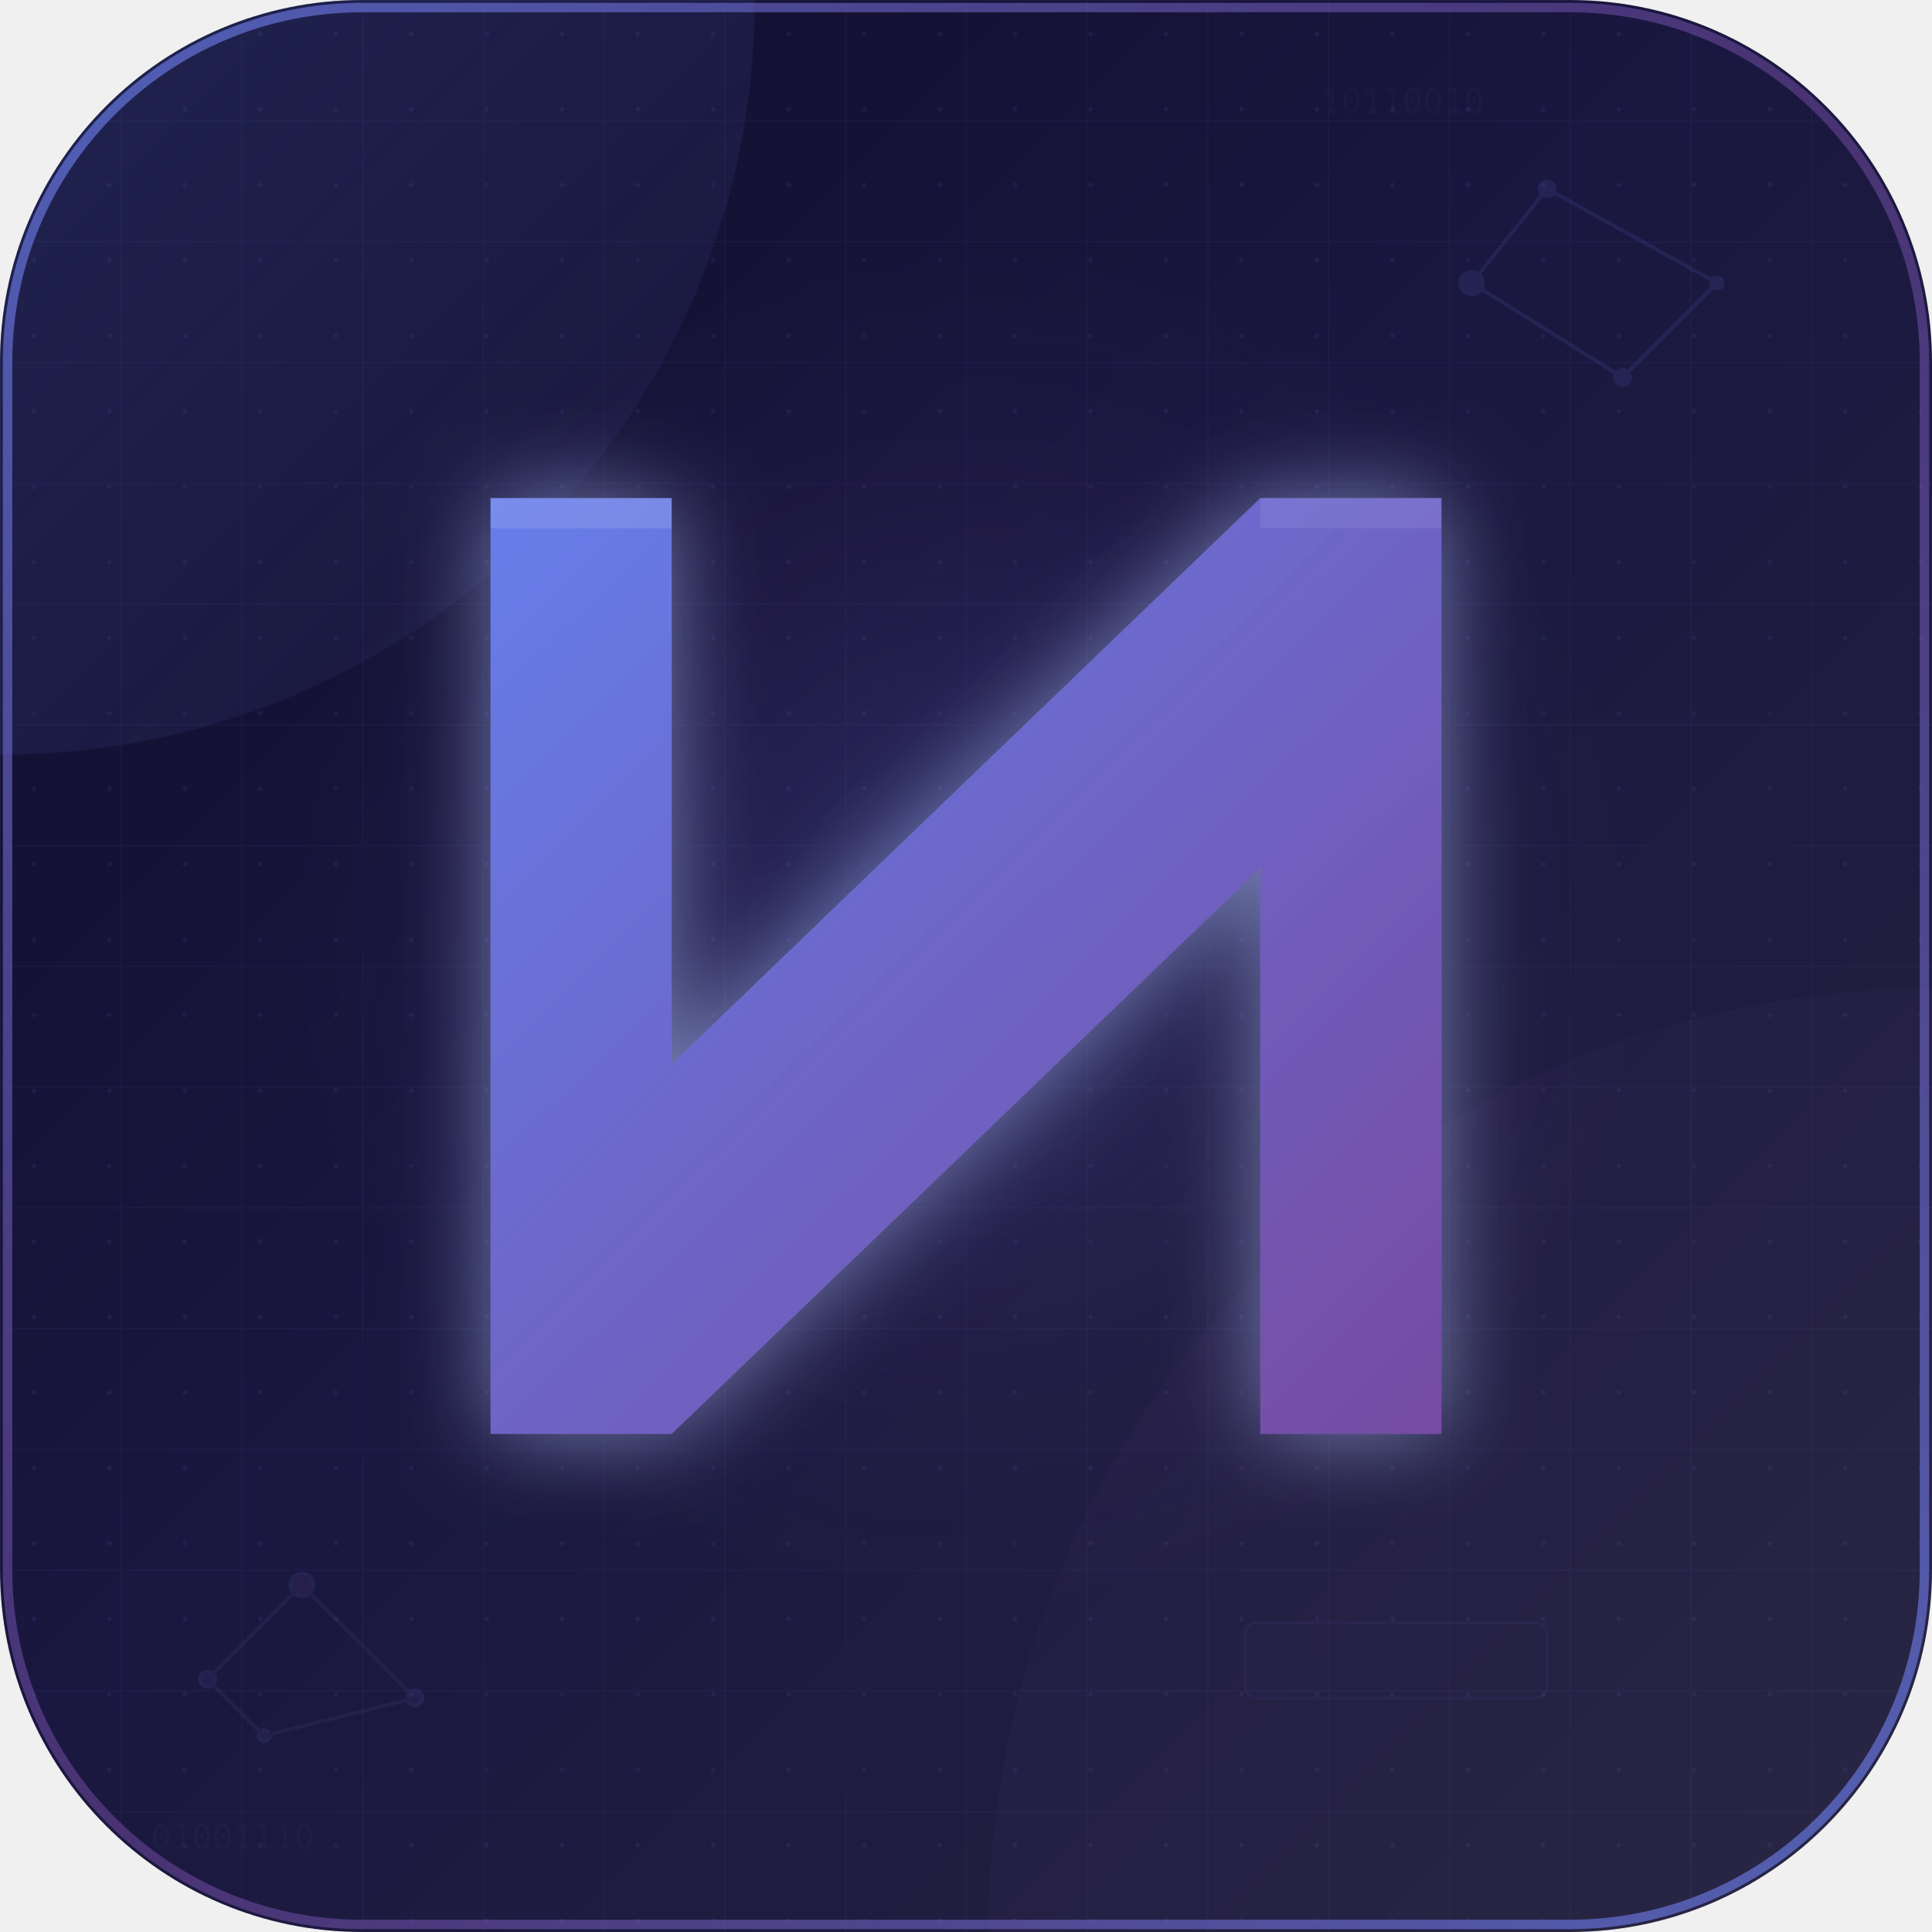
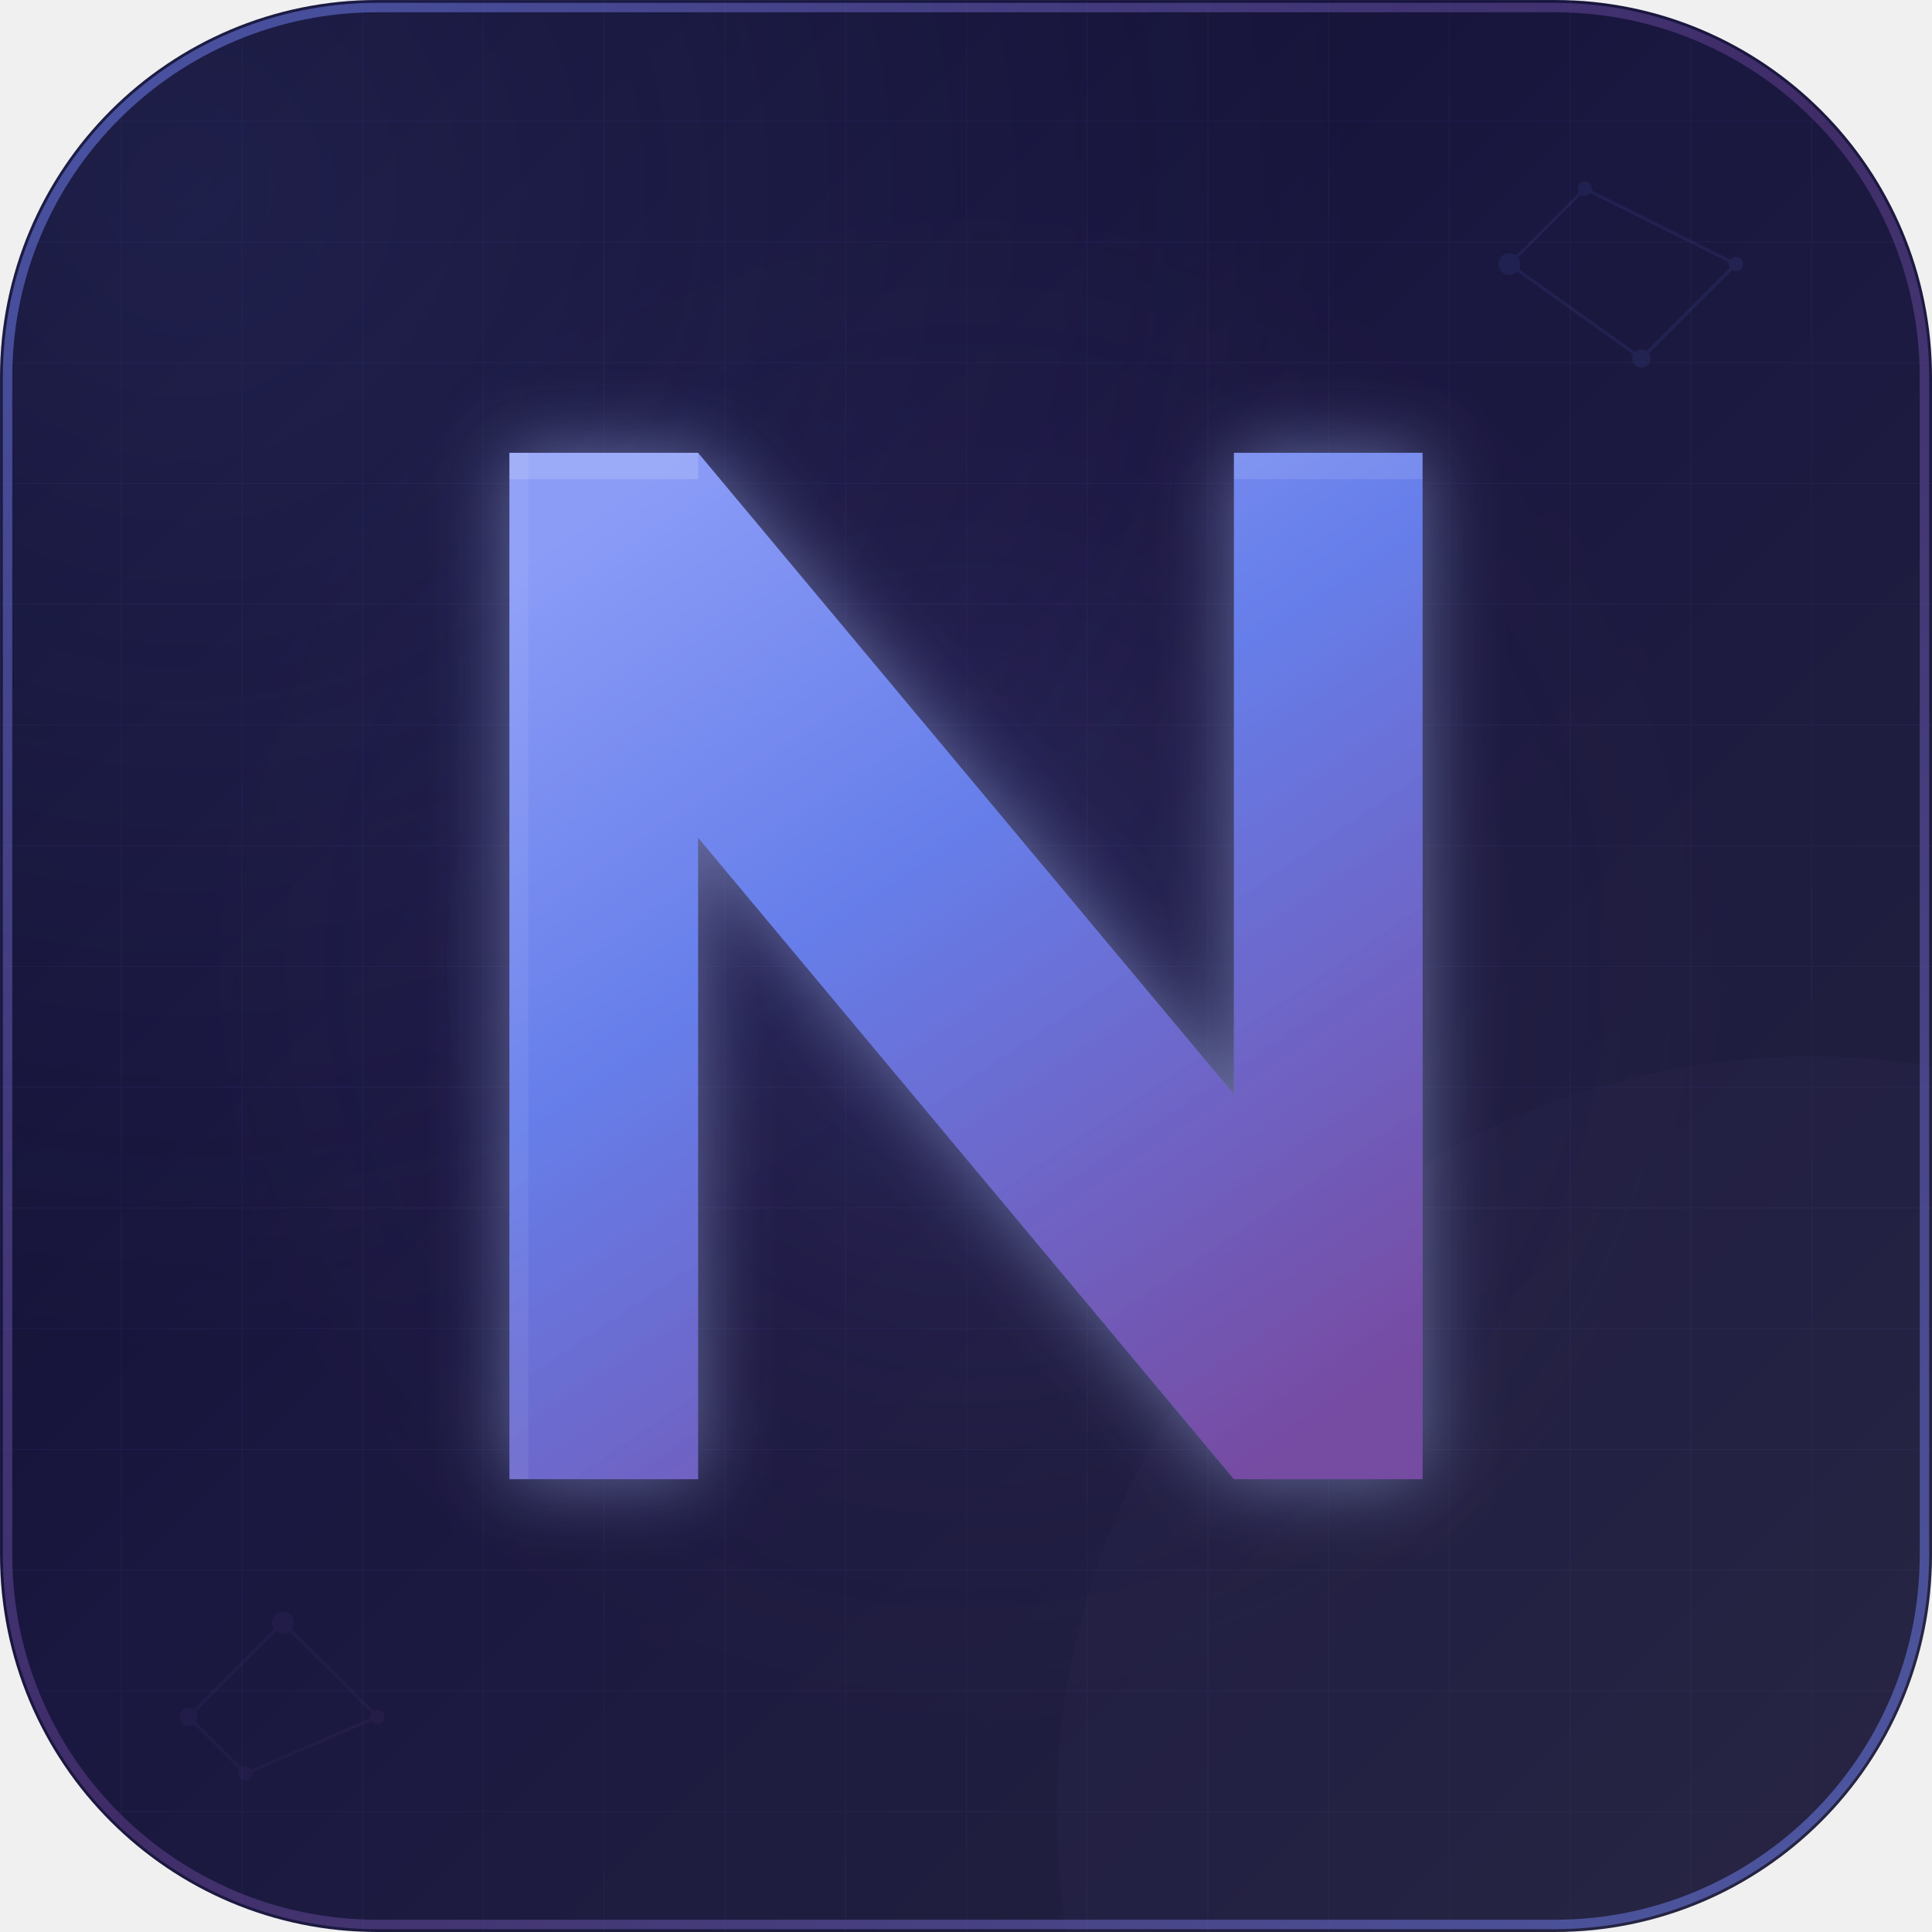
<svg xmlns="http://www.w3.org/2000/svg" viewBox="0 0 512 512" fill="none">
  <defs>
    <linearGradient id="bgGrad" x1="0%" y1="0%" x2="100%" y2="100%">
      <stop offset="0%" stop-color="#0f0c29" />
      <stop offset="45%" stop-color="#1a1740" />
      <stop offset="100%" stop-color="#24243e" />
    </linearGradient>
-     <linearGradient id="letterGrad" x1="0%" y1="0%" x2="100%" y2="100%">
-       <stop offset="0%" stop-color="#667eea" />
+     <linearGradient id="letterGrad" x1="20%" y1="0%" x2="80%" y2="100%">
+       <stop offset="0%" stop-color="#8b9cf7" />
+       <stop offset="40%" stop-color="#667eea" />
      <stop offset="100%" stop-color="#764ba2" />
    </linearGradient>
    <linearGradient id="borderGrad" x1="0%" y1="0%" x2="100%" y2="100%">
-       <stop offset="0%" stop-color="#667eea" stop-opacity="0.7" />
-       <stop offset="50%" stop-color="#764ba2" stop-opacity="0.5" />
-       <stop offset="100%" stop-color="#667eea" stop-opacity="0.7" />
+       <stop offset="0%" stop-color="#667eea" stop-opacity="0.6" />
+       <stop offset="50%" stop-color="#764ba2" stop-opacity="0.4" />
+       <stop offset="100%" stop-color="#667eea" stop-opacity="0.6" />
    </linearGradient>
-     <linearGradient id="cornerGrad" x1="0%" y1="0%" x2="100%" y2="100%">
-       <stop offset="0%" stop-color="#667eea" stop-opacity="0.4" />
+     <radialGradient id="cornerGlow" cx="10%" cy="10%" r="60%">
+       <stop offset="0%" stop-color="#667eea" stop-opacity="0.15" />
      <stop offset="100%" stop-color="#667eea" stop-opacity="0" />
-     </linearGradient>
-     <radialGradient id="glowCenter" cx="50%" cy="48%" r="35%">
-       <stop offset="0%" stop-color="#667eea" stop-opacity="0.2" />
-       <stop offset="70%" stop-color="#764ba2" stop-opacity="0.05" />
+     </radialGradient>
+     <radialGradient id="glowCenter" cx="50%" cy="50%" r="40%">
+       <stop offset="0%" stop-color="#667eea" stop-opacity="0.15" />
+       <stop offset="60%" stop-color="#764ba2" stop-opacity="0.04" />
      <stop offset="100%" stop-color="#764ba2" stop-opacity="0" />
    </radialGradient>
    <pattern id="grid" x="0" y="0" width="32" height="32" patternUnits="userSpaceOnUse">
-       <path d="M 32 0 L 0 0 0 32" fill="none" stroke="#667eea" stroke-width="0.4" stroke-opacity="0.08" />
+       <path d="M 32 0 L 0 0 0 32" fill="none" stroke="#667eea" stroke-width="0.4" stroke-opacity="0.07" />
    </pattern>
-     <pattern id="dots" x="8" y="8" width="20" height="20" patternUnits="userSpaceOnUse">
-       <circle cx="1" cy="1" r="0.6" fill="#667eea" fill-opacity="0.1" />
-     </pattern>
-     <filter id="letterGlow" x="-30%" y="-30%" width="160%" height="160%">
-       <feGaussianBlur in="SourceGraphic" stdDeviation="12" result="blur" />
-       <feColorMatrix in="blur" type="matrix" values="0 0 0 0 0.4  0 0 0 0 0.49  0 0 0 0 0.92  0 0 0 0.6 0" result="glow" />
+     <filter id="letterGlow" x="-25%" y="-25%" width="150%" height="150%">
+       <feGaussianBlur in="SourceGraphic" stdDeviation="10" result="blur" />
+       <feColorMatrix in="blur" type="matrix" values="0 0 0 0 0.4  0 0 0 0 0.49  0 0 0 0 0.92  0 0 0 0.5 0" result="glow" />
      <feMerge>
        <feMergeNode in="glow" />
        <feMergeNode in="SourceGraphic" />
      </feMerge>
    </filter>
-     <filter id="innerShadow" x="-5%" y="-5%" width="110%" height="110%">
-       <feDropShadow dx="0" dy="4" stdDeviation="8" flood-color="#000" flood-opacity="0.4" />
-     </filter>
    <clipPath id="roundClip">
-       <rect width="512" height="512" rx="96" />
+       <rect width="512" height="512" rx="100" />
    </clipPath>
  </defs>
  <g clip-path="url(#roundClip)">
    <rect width="512" height="512" fill="url(#bgGrad)" />
    <rect width="512" height="512" fill="url(#grid)" />
-     <rect width="512" height="512" fill="url(#dots)" />
-     <circle cx="0" cy="0" r="200" fill="url(#cornerGrad)" />
-     <circle cx="512" cy="512" r="250" fill="#764ba2" fill-opacity="0.06" />
+     <rect width="512" height="512" fill="url(#cornerGlow)" />
    <rect width="512" height="512" fill="url(#glowCenter)" />
-     <g opacity="0.12" stroke="#667eea" stroke-width="1">
-       <circle cx="390" cy="75" r="3" fill="#667eea" />
-       <circle cx="430" cy="100" r="2" fill="#667eea" />
-       <circle cx="410" cy="50" r="2" fill="#667eea" />
-       <circle cx="455" cy="75" r="1.5" fill="#667eea" />
-       <line x1="390" y1="75" x2="430" y2="100" />
-       <line x1="390" y1="75" x2="410" y2="50" />
-       <line x1="430" y1="100" x2="455" y2="75" />
-       <line x1="410" y1="50" x2="455" y2="75" />
-       <circle cx="80" cy="420" r="3" fill="#764ba2" />
-       <circle cx="55" cy="445" r="2" fill="#764ba2" />
-       <circle cx="110" cy="450" r="2" fill="#764ba2" />
-       <circle cx="70" cy="460" r="1.5" fill="#764ba2" />
-       <line x1="80" y1="420" x2="55" y2="445" stroke="#764ba2" />
-       <line x1="80" y1="420" x2="110" y2="450" stroke="#764ba2" />
-       <line x1="55" y1="445" x2="70" y2="460" stroke="#764ba2" />
-       <line x1="110" y1="450" x2="70" y2="460" stroke="#764ba2" />
+     <circle cx="480" cy="480" r="200" fill="#764ba2" fill-opacity="0.04" />
+     <g opacity="0.1" stroke="#667eea" stroke-width="0.8">
+       <circle cx="400" cy="70" r="2.5" fill="#667eea" />
+       <circle cx="435" cy="95" r="2" fill="#667eea" />
+       <circle cx="420" cy="50" r="1.5" fill="#667eea" />
+       <circle cx="460" cy="70" r="1.5" fill="#667eea" />
+       <line x1="400" y1="70" x2="435" y2="95" />
+       <line x1="400" y1="70" x2="420" y2="50" />
+       <line x1="435" y1="95" x2="460" y2="70" />
+       <line x1="420" y1="50" x2="460" y2="70" />
    </g>
-     <g opacity="0.06" transform="translate(330, 430)">
-       <rect x="0" y="0" width="80" height="20" rx="3" stroke="#667eea" stroke-width="0.8" fill="none" />
-       <rect x="0" y="0" width="20" height="20" rx="3" fill="#667eea" fill-opacity="0.2" />
-     </g>
-     <g opacity="0.04" fill="#667eea" font-family="monospace" font-size="9">
-       <text x="40" y="490">01001110</text>
-       <text x="350" y="30">10110010</text>
+     <g opacity="0.08" stroke="#764ba2" stroke-width="0.8">
+       <circle cx="75" cy="430" r="2.5" fill="#764ba2" />
+       <circle cx="50" cy="455" r="2" fill="#764ba2" />
+       <circle cx="100" cy="455" r="1.5" fill="#764ba2" />
+       <circle cx="65" cy="470" r="1.5" fill="#764ba2" />
+       <line x1="75" y1="430" x2="50" y2="455" />
+       <line x1="75" y1="430" x2="100" y2="455" />
+       <line x1="50" y1="455" x2="65" y2="470" />
+       <line x1="100" y1="455" x2="65" y2="470" />
    </g>
    <g filter="url(#letterGlow)">
-       <path d="           M 130 380           L 130 132           L 178 132           L 178 282           L 334 132           L 382 132           L 382 380           L 334 380           L 334 230           L 178 380           Z         " fill="url(#letterGrad)" />
+       <path d="         M 135 120         L 185 120         L 327 290         L 327 120         L 377 120         L 377 392         L 327 392         L 185 222         L 185 392         L 135 392         Z       " fill="url(#letterGrad)" />
    </g>
-     <path d="M 130 132 L 178 132 L 178 140 L 130 140 Z" fill="white" fill-opacity="0.12" />
-     <path d="M 334 132 L 382 132 L 382 140 L 334 140 Z" fill="white" fill-opacity="0.08" />
+     <path d="M 135 120 L 185 120 L 185 127 L 135 127 Z" fill="white" fill-opacity="0.15" />
+     <path d="M 327 120 L 377 120 L 377 127 L 327 127 Z" fill="white" fill-opacity="0.1" />
+     <path d="M 135 120 L 140 120 L 140 392 L 135 392 Z" fill="white" fill-opacity="0.06" />
  </g>
-   <rect x="2" y="2" width="508" height="508" rx="94" fill="none" stroke="url(#borderGrad)" stroke-width="2.5" />
+   <rect x="2" y="2" width="508" height="508" rx="98" fill="none" stroke="url(#borderGrad)" stroke-width="2.5" />
</svg>
